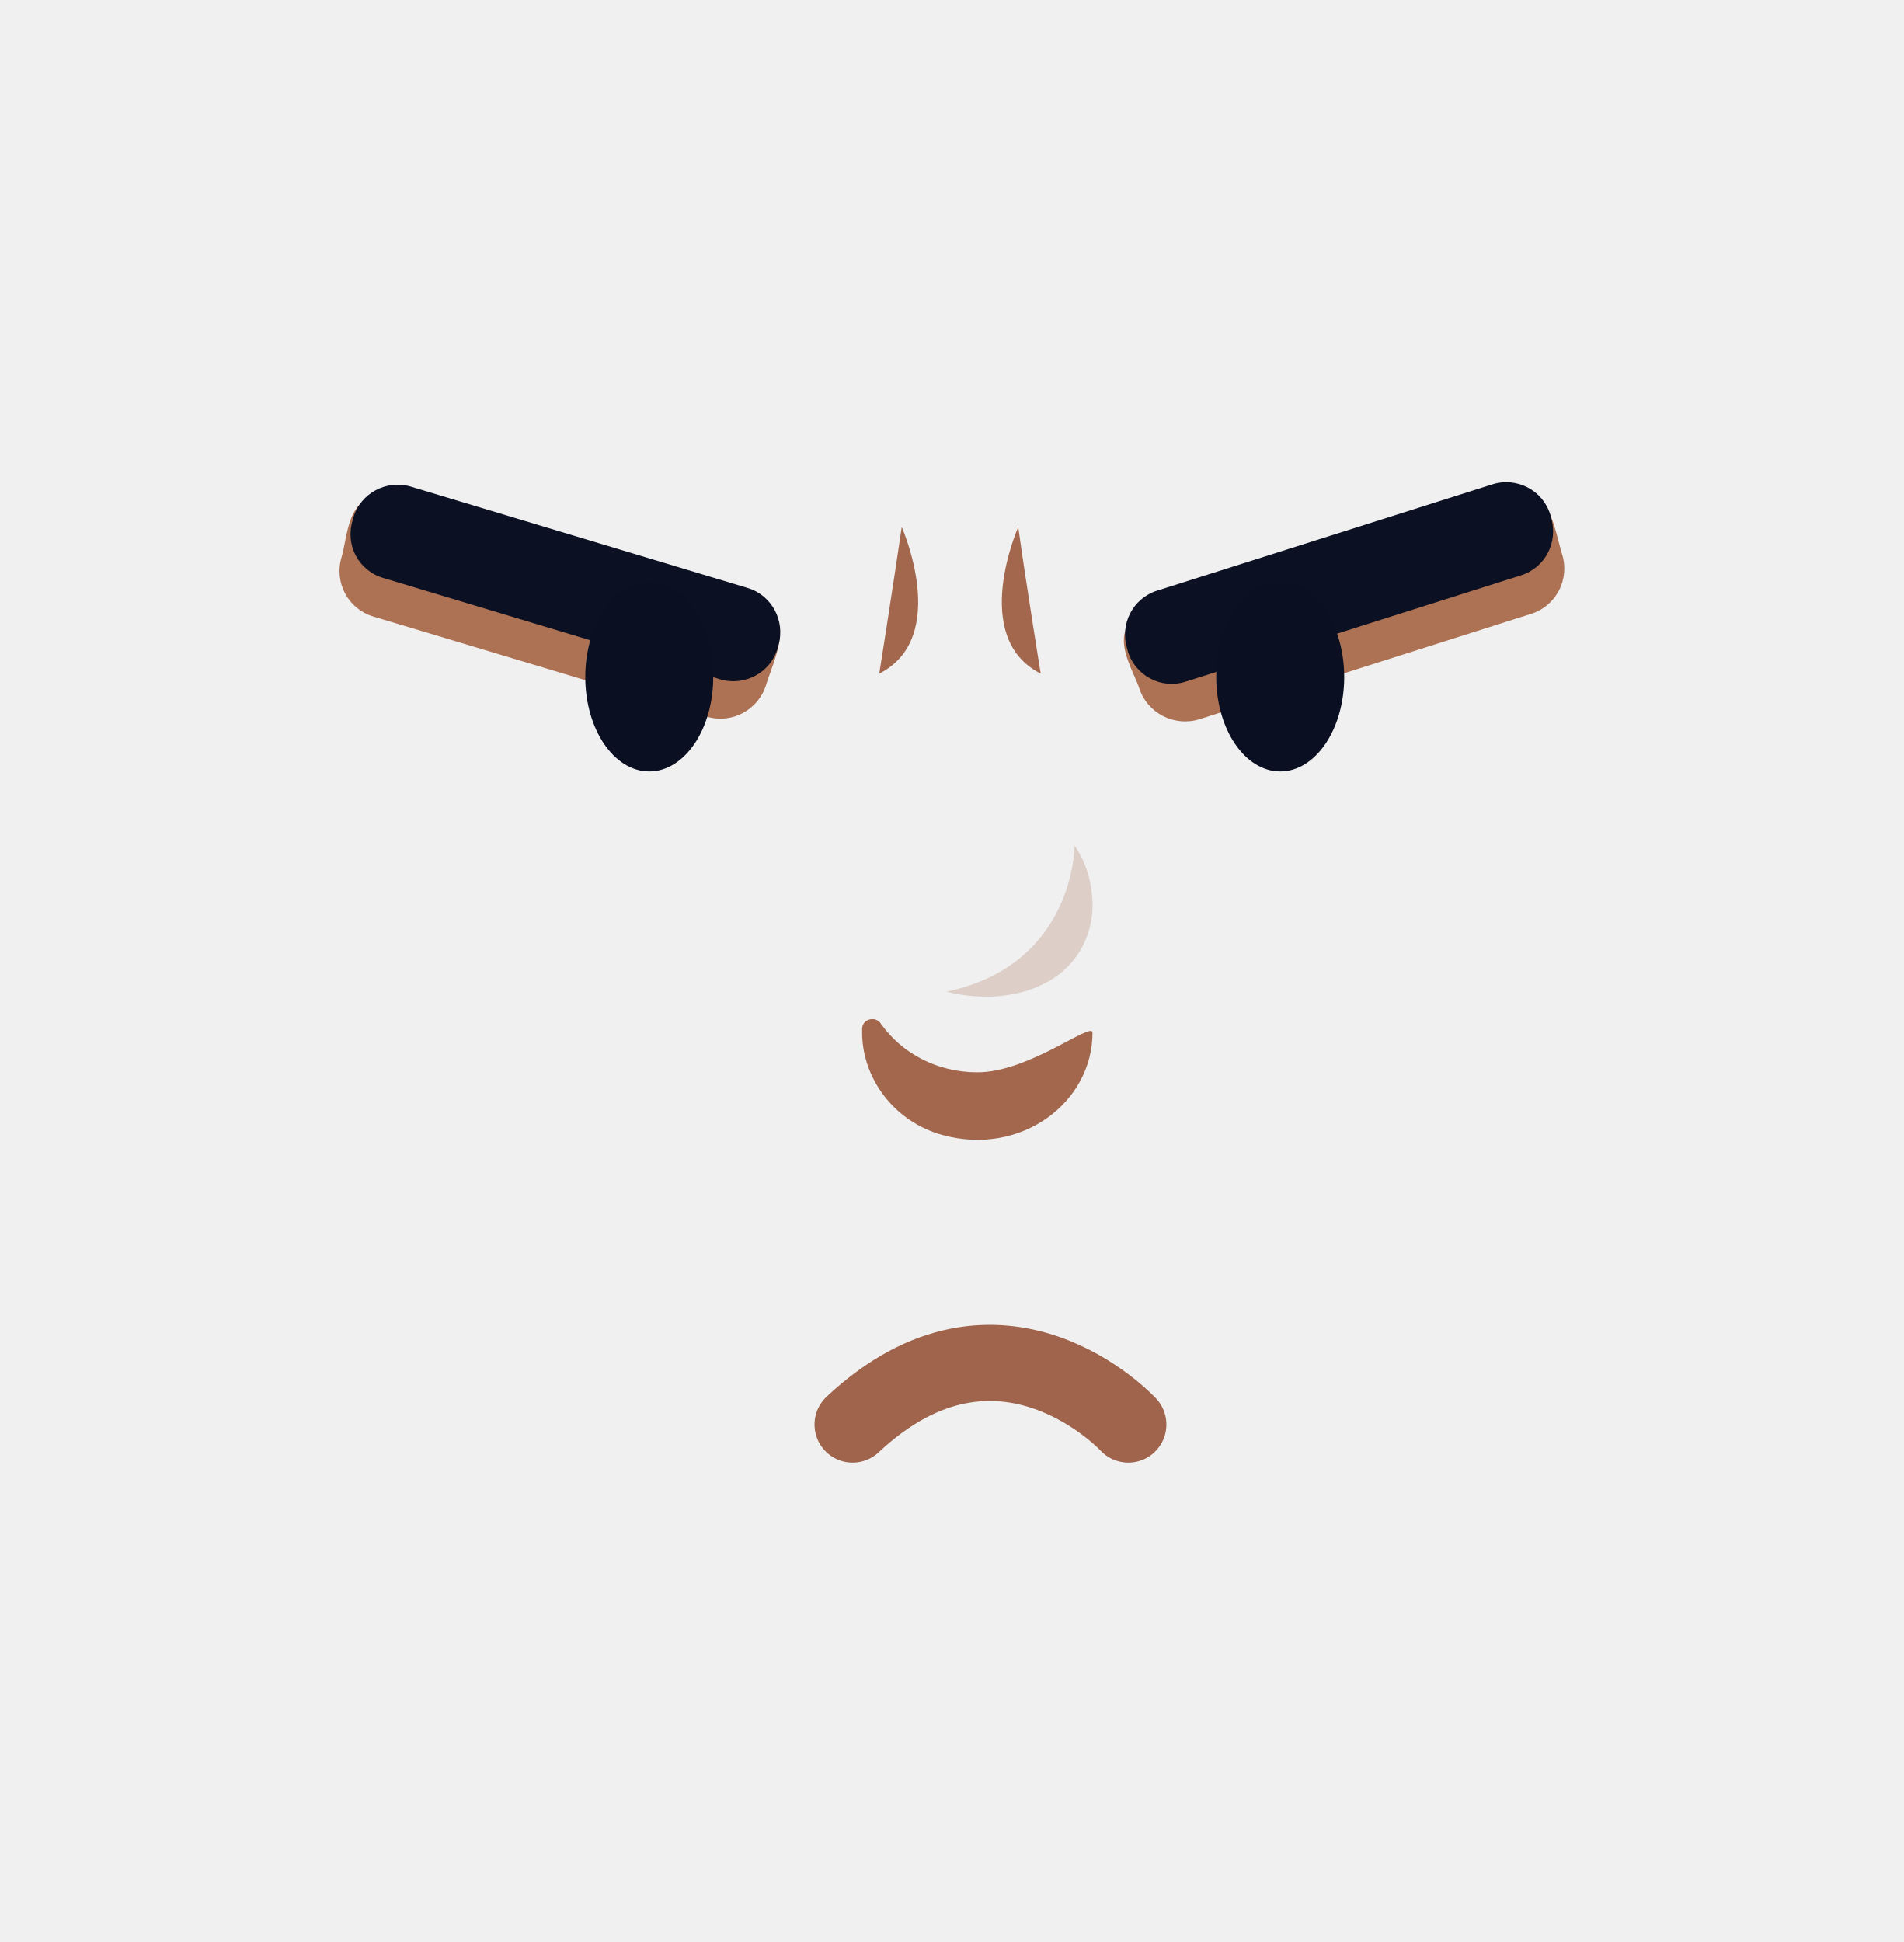
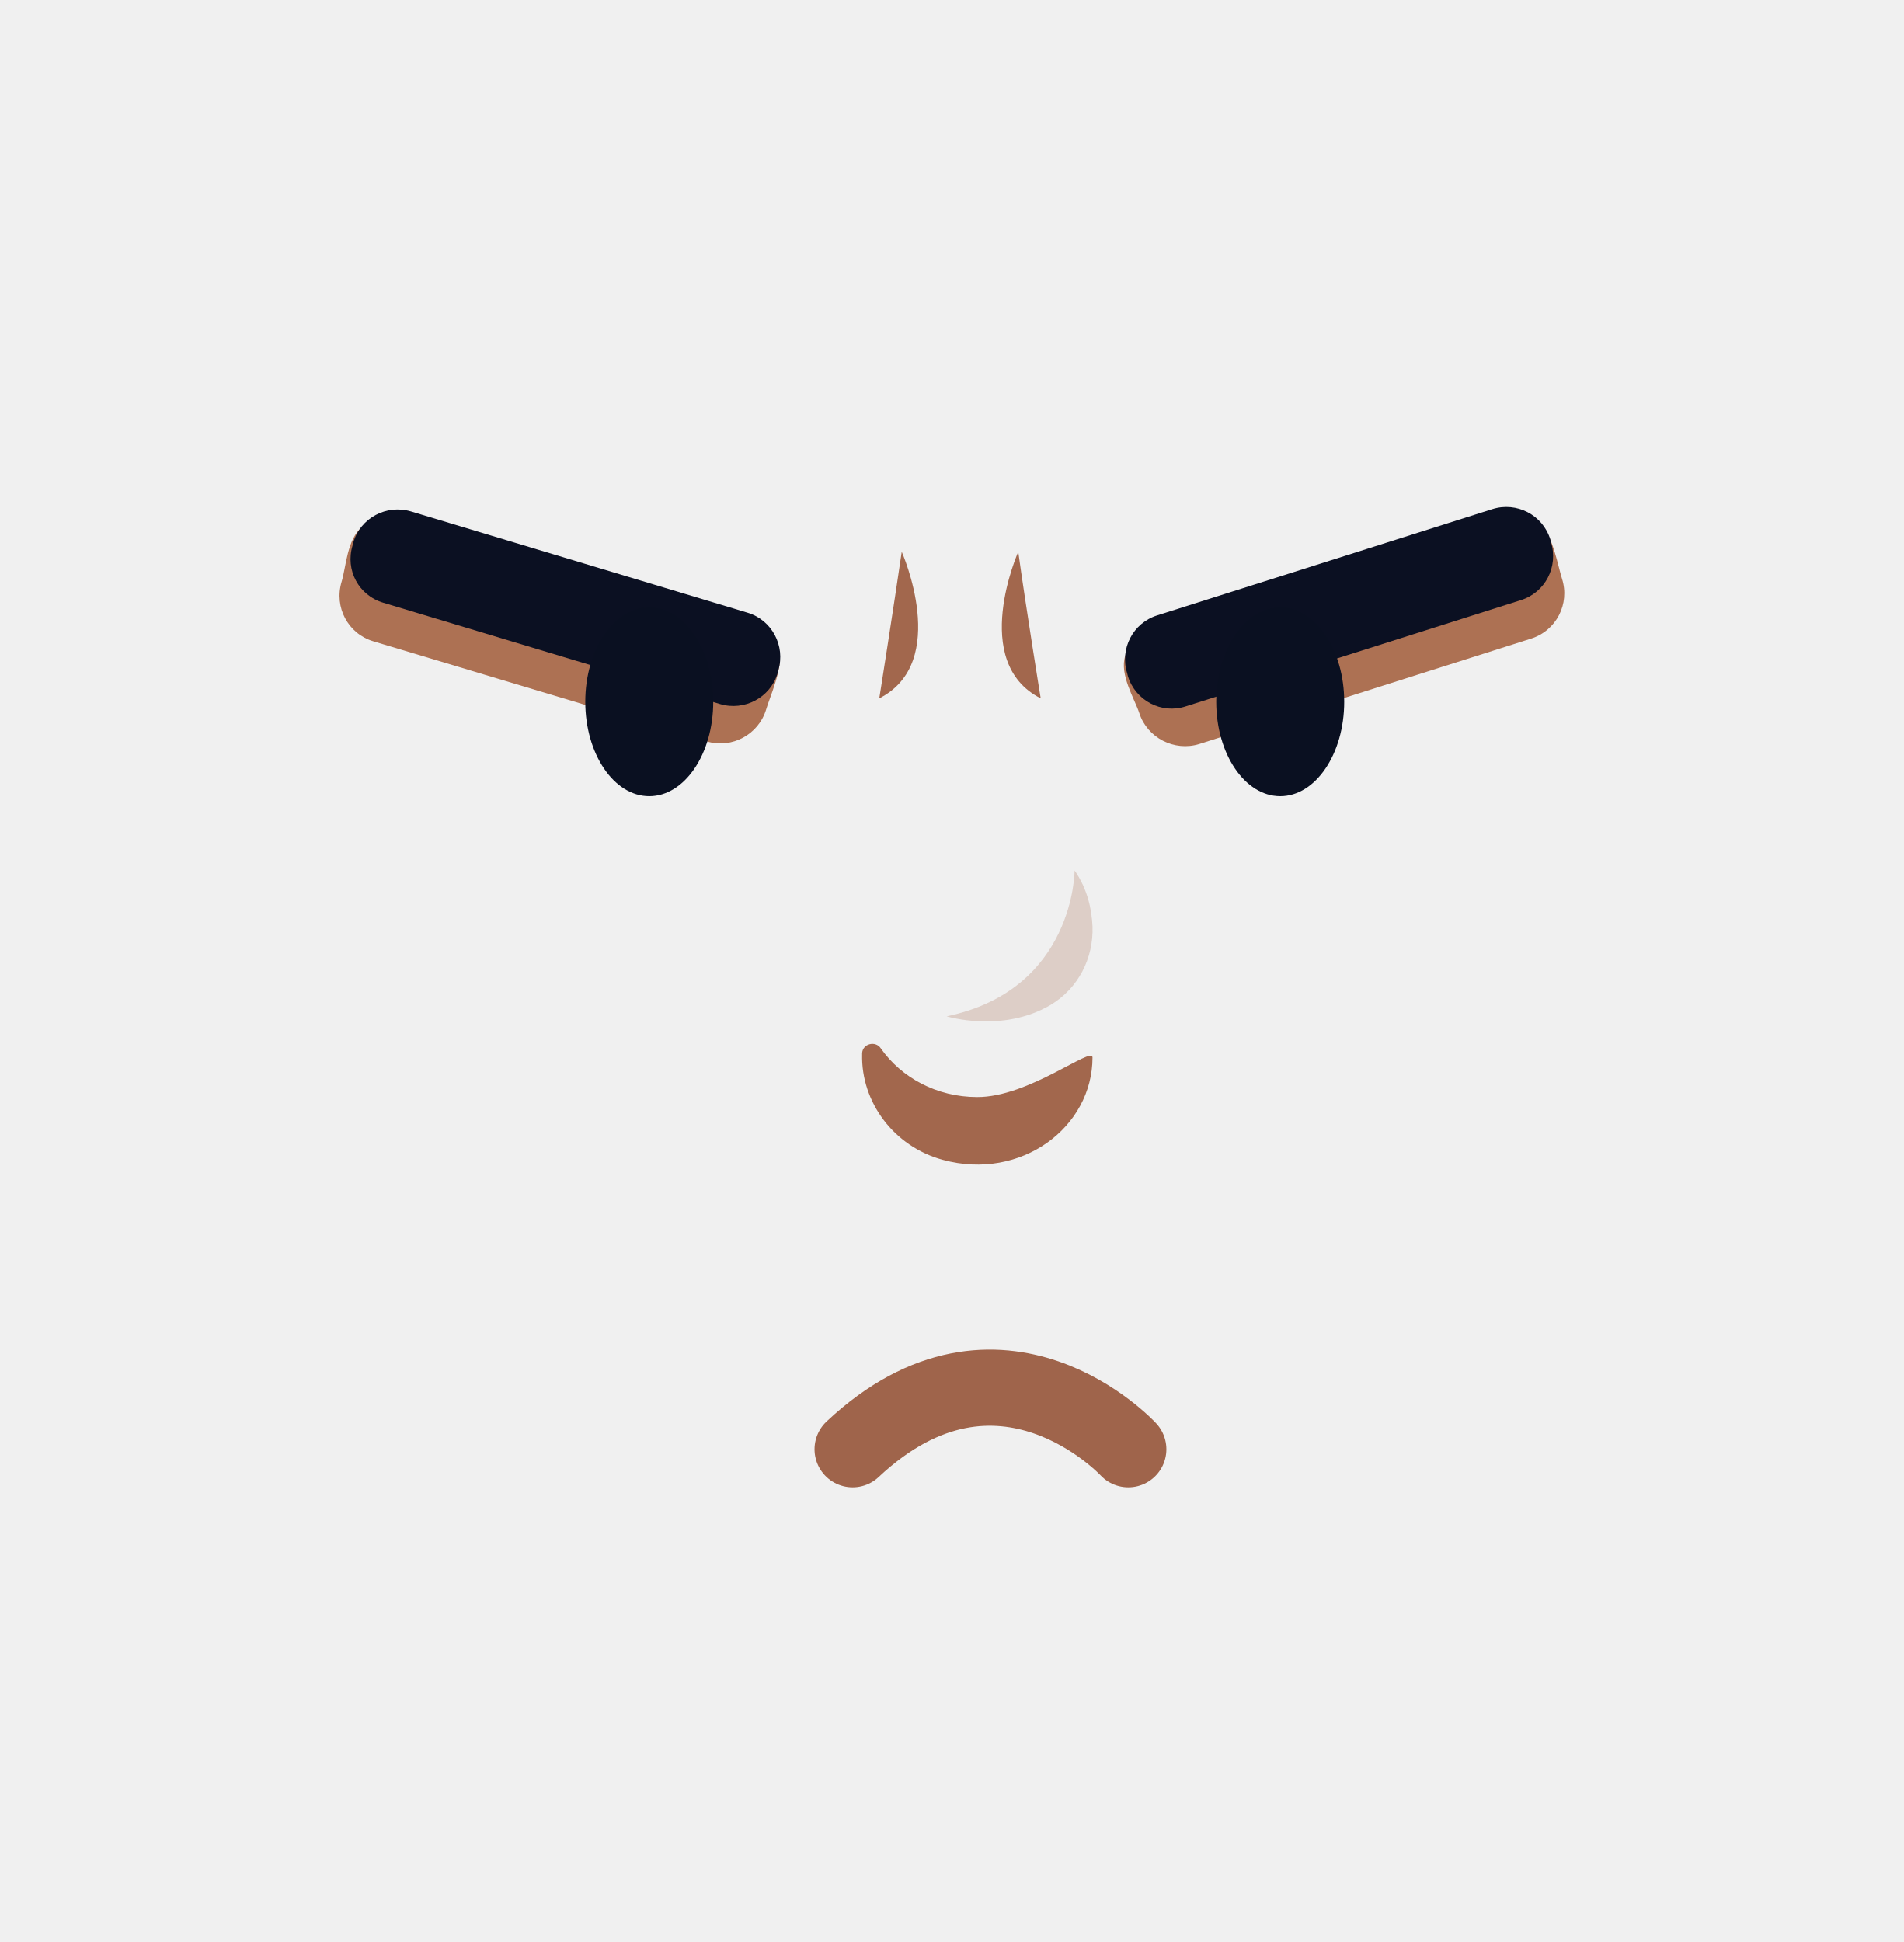
<svg xmlns="http://www.w3.org/2000/svg" width="50" height="51" viewBox="0 0 50 51" fill="none">
-   <g clip-path="url(#clip0_329_500)">
-     <path d="M29.63 37.41C29.63 37.41 26.27 33.77 22.39 37.41" stroke="#9F644B" stroke-width="2" stroke-miterlimit="10" stroke-linecap="round" />
-     <path d="M9.8 16.19L18.56 18.82C19.22 19.02 19.92 18.64 20.12 17.98C20.21 17.67 20.55 16.92 20.47 16.5C20.38 16.02 19.83 15.88 19.48 15.77L10.72 13.14C10.45 13.06 9.8 12.95 9.52 13.18C9.11 13.5 9.09 14.24 8.97 14.63C8.77 15.3 9.14 15.99 9.8 16.19Z" fill="#AD7153" />
-     <path d="M10.07 15.18L18.91 17.84C19.55 18.03 20.23 17.67 20.42 17.03L20.44 16.95C20.63 16.31 20.27 15.63 19.63 15.44L10.79 12.78C10.15 12.59 9.47 12.95 9.28 13.59L9.26 13.67C9.06 14.32 9.42 14.99 10.07 15.18Z" fill="#0B1022" />
-     <path d="M31.49 18.89L40.21 16.12C40.87 15.91 41.23 15.21 41.02 14.55C40.92 14.24 40.78 13.43 40.47 13.13C40.12 12.79 39.59 12.98 39.24 13.09L30.52 15.86C30.25 15.95 29.66 16.22 29.55 16.57C29.39 17.06 29.79 17.69 29.92 18.08C30.13 18.73 30.84 19.09 31.49 18.89Z" fill="#AD7153" />
-     <path d="M31.14 17.9L39.94 15.11C40.58 14.91 40.93 14.23 40.73 13.59L40.71 13.51C40.51 12.87 39.83 12.52 39.19 12.72L30.39 15.51C29.75 15.71 29.4 16.39 29.6 17.03L29.62 17.11C29.82 17.75 30.5 18.11 31.14 17.9Z" fill="#0B1022" />
-     <path d="M28.69 27.12C28.69 28.95 26.82 30.37 24.76 29.81C23.47 29.46 22.61 28.29 22.64 27.04C22.64 27.03 22.64 27.02 22.64 27.01C22.65 26.76 22.99 26.67 23.13 26.88C23.67 27.65 24.6 28.16 25.66 28.16C27.01 28.17 28.69 26.81 28.69 27.12Z" fill="#A2674D" />
-     <path opacity="0.25" d="M28.22 22.21C28.22 22.21 28.22 25.34 24.86 26.04C24.86 26.04 26.32 26.49 27.59 25.74C28.31 25.31 28.72 24.52 28.69 23.68C28.67 23.23 28.56 22.7 28.22 22.21Z" fill="#A2674D" />
-     <path d="M17.05 20.26C17.977 20.26 18.73 19.15 18.73 17.78C18.73 16.41 17.977 15.3 17.05 15.3C16.122 15.3 15.37 16.41 15.37 17.78C15.37 19.15 16.122 20.26 17.05 20.26Z" fill="#0A1021" />
-     <path d="M33.62 20.26C34.547 20.26 35.3 19.15 35.3 17.78C35.3 16.41 34.547 15.3 33.62 15.3C32.692 15.3 31.939 16.41 31.939 17.78C31.939 19.15 32.692 20.26 33.62 20.26Z" fill="#0A1021" />
-     <path d="M23.68 13.84C23.68 13.84 24.97 16.74 23.09 17.69C23.09 17.7 23.48 15.22 23.68 13.84Z" fill="#A2674D" />
-     <path d="M26.74 13.84C26.74 13.84 25.45 16.74 27.33 17.69C27.33 17.7 26.93 15.22 26.74 13.84Z" fill="#A2674D" />
+   <g clip-path="url(#clip0_403_621)">
+     <path d="M29.63 38.06C29.63 38.06 26.27 34.42 22.39 38.06" stroke="#9F644B" stroke-width="2" stroke-miterlimit="10" stroke-linecap="round" />
+     <path d="M9.8 16.84L18.56 19.47C19.22 19.67 19.92 19.29 20.12 18.63C20.21 18.32 20.55 17.57 20.47 17.15C20.38 16.67 19.83 16.53 19.48 16.42L10.72 13.79C10.45 13.71 9.8 13.6 9.52 13.83C9.11 14.15 9.09 14.89 8.97 15.28C8.77 15.95 9.14 16.64 9.8 16.84Z" fill="#AD7153" />
+     <path d="M10.07 15.83L18.91 18.49C19.55 18.68 20.23 18.32 20.42 17.68L20.44 17.6C20.63 16.96 20.27 16.28 19.63 16.09L10.79 13.43C10.15 13.24 9.47 13.6 9.28 14.24L9.26 14.32C9.06 14.97 9.42 15.64 10.07 15.83Z" fill="#0B1022" />
+     <path d="M31.49 19.54L40.21 16.77C40.87 16.56 41.23 15.86 41.02 15.2C40.92 14.89 40.78 14.08 40.47 13.78C40.12 13.44 39.59 13.63 39.24 13.74L30.52 16.51C30.25 16.6 29.66 16.87 29.55 17.22C29.39 17.71 29.79 18.34 29.92 18.73C30.13 19.38 30.84 19.74 31.49 19.54Z" fill="#AD7153" />
+     <path d="M31.14 18.55L39.94 15.76C40.58 15.56 40.93 14.88 40.73 14.24L40.71 14.16C40.51 13.52 39.83 13.17 39.19 13.37L30.39 16.16C29.75 16.36 29.4 17.04 29.6 17.68L29.62 17.76C29.82 18.4 30.5 18.76 31.14 18.55Z" fill="#0B1022" />
+     <path d="M28.69 27.77C28.69 29.6 26.82 31.02 24.76 30.46C23.47 30.11 22.61 28.94 22.64 27.69C22.64 27.68 22.64 27.67 22.64 27.66C22.65 27.41 22.99 27.32 23.13 27.53C23.67 28.3 24.6 28.81 25.66 28.81C27.01 28.82 28.69 27.46 28.69 27.77Z" fill="#A2674D" />
+     <path opacity="0.25" d="M28.22 22.86C28.22 22.86 28.22 25.99 24.86 26.69C24.86 26.69 26.32 27.14 27.59 26.39C28.31 25.96 28.72 25.17 28.69 24.33C28.67 23.88 28.56 23.35 28.22 22.86Z" fill="#A2674D" />
+     <path d="M17.05 20.91C17.977 20.91 18.73 19.8 18.73 18.43C18.73 17.06 17.977 15.95 17.05 15.95C16.122 15.95 15.37 17.06 15.37 18.43C15.37 19.8 16.122 20.91 17.05 20.91Z" fill="#0A1021" />
+     <path d="M33.62 20.91C34.547 20.91 35.3 19.8 35.3 18.43C35.3 17.06 34.547 15.95 33.62 15.95C32.692 15.95 31.939 17.06 31.939 18.43C31.939 19.8 32.692 20.91 33.62 20.91Z" fill="#0A1021" />
+     <path d="M23.68 14.49C23.68 14.49 24.97 17.39 23.09 18.34C23.09 18.35 23.48 15.87 23.68 14.49Z" fill="#A2674D" />
+     <path d="M26.74 14.49C26.74 14.49 25.45 17.39 27.33 18.34C27.33 18.35 26.93 15.87 26.74 14.49Z" fill="#A2674D" />
  </g>
  <defs>
-     <clipPath id="clip0_329_500">
-       <rect width="50" height="50" fill="white" transform="translate(0 0.0400391)" />
+     <clipPath id="clip0_403_621">
+       <rect width="50" height="50" fill="white" transform="translate(0 0.689941)" />
    </clipPath>
  </defs>
</svg>
